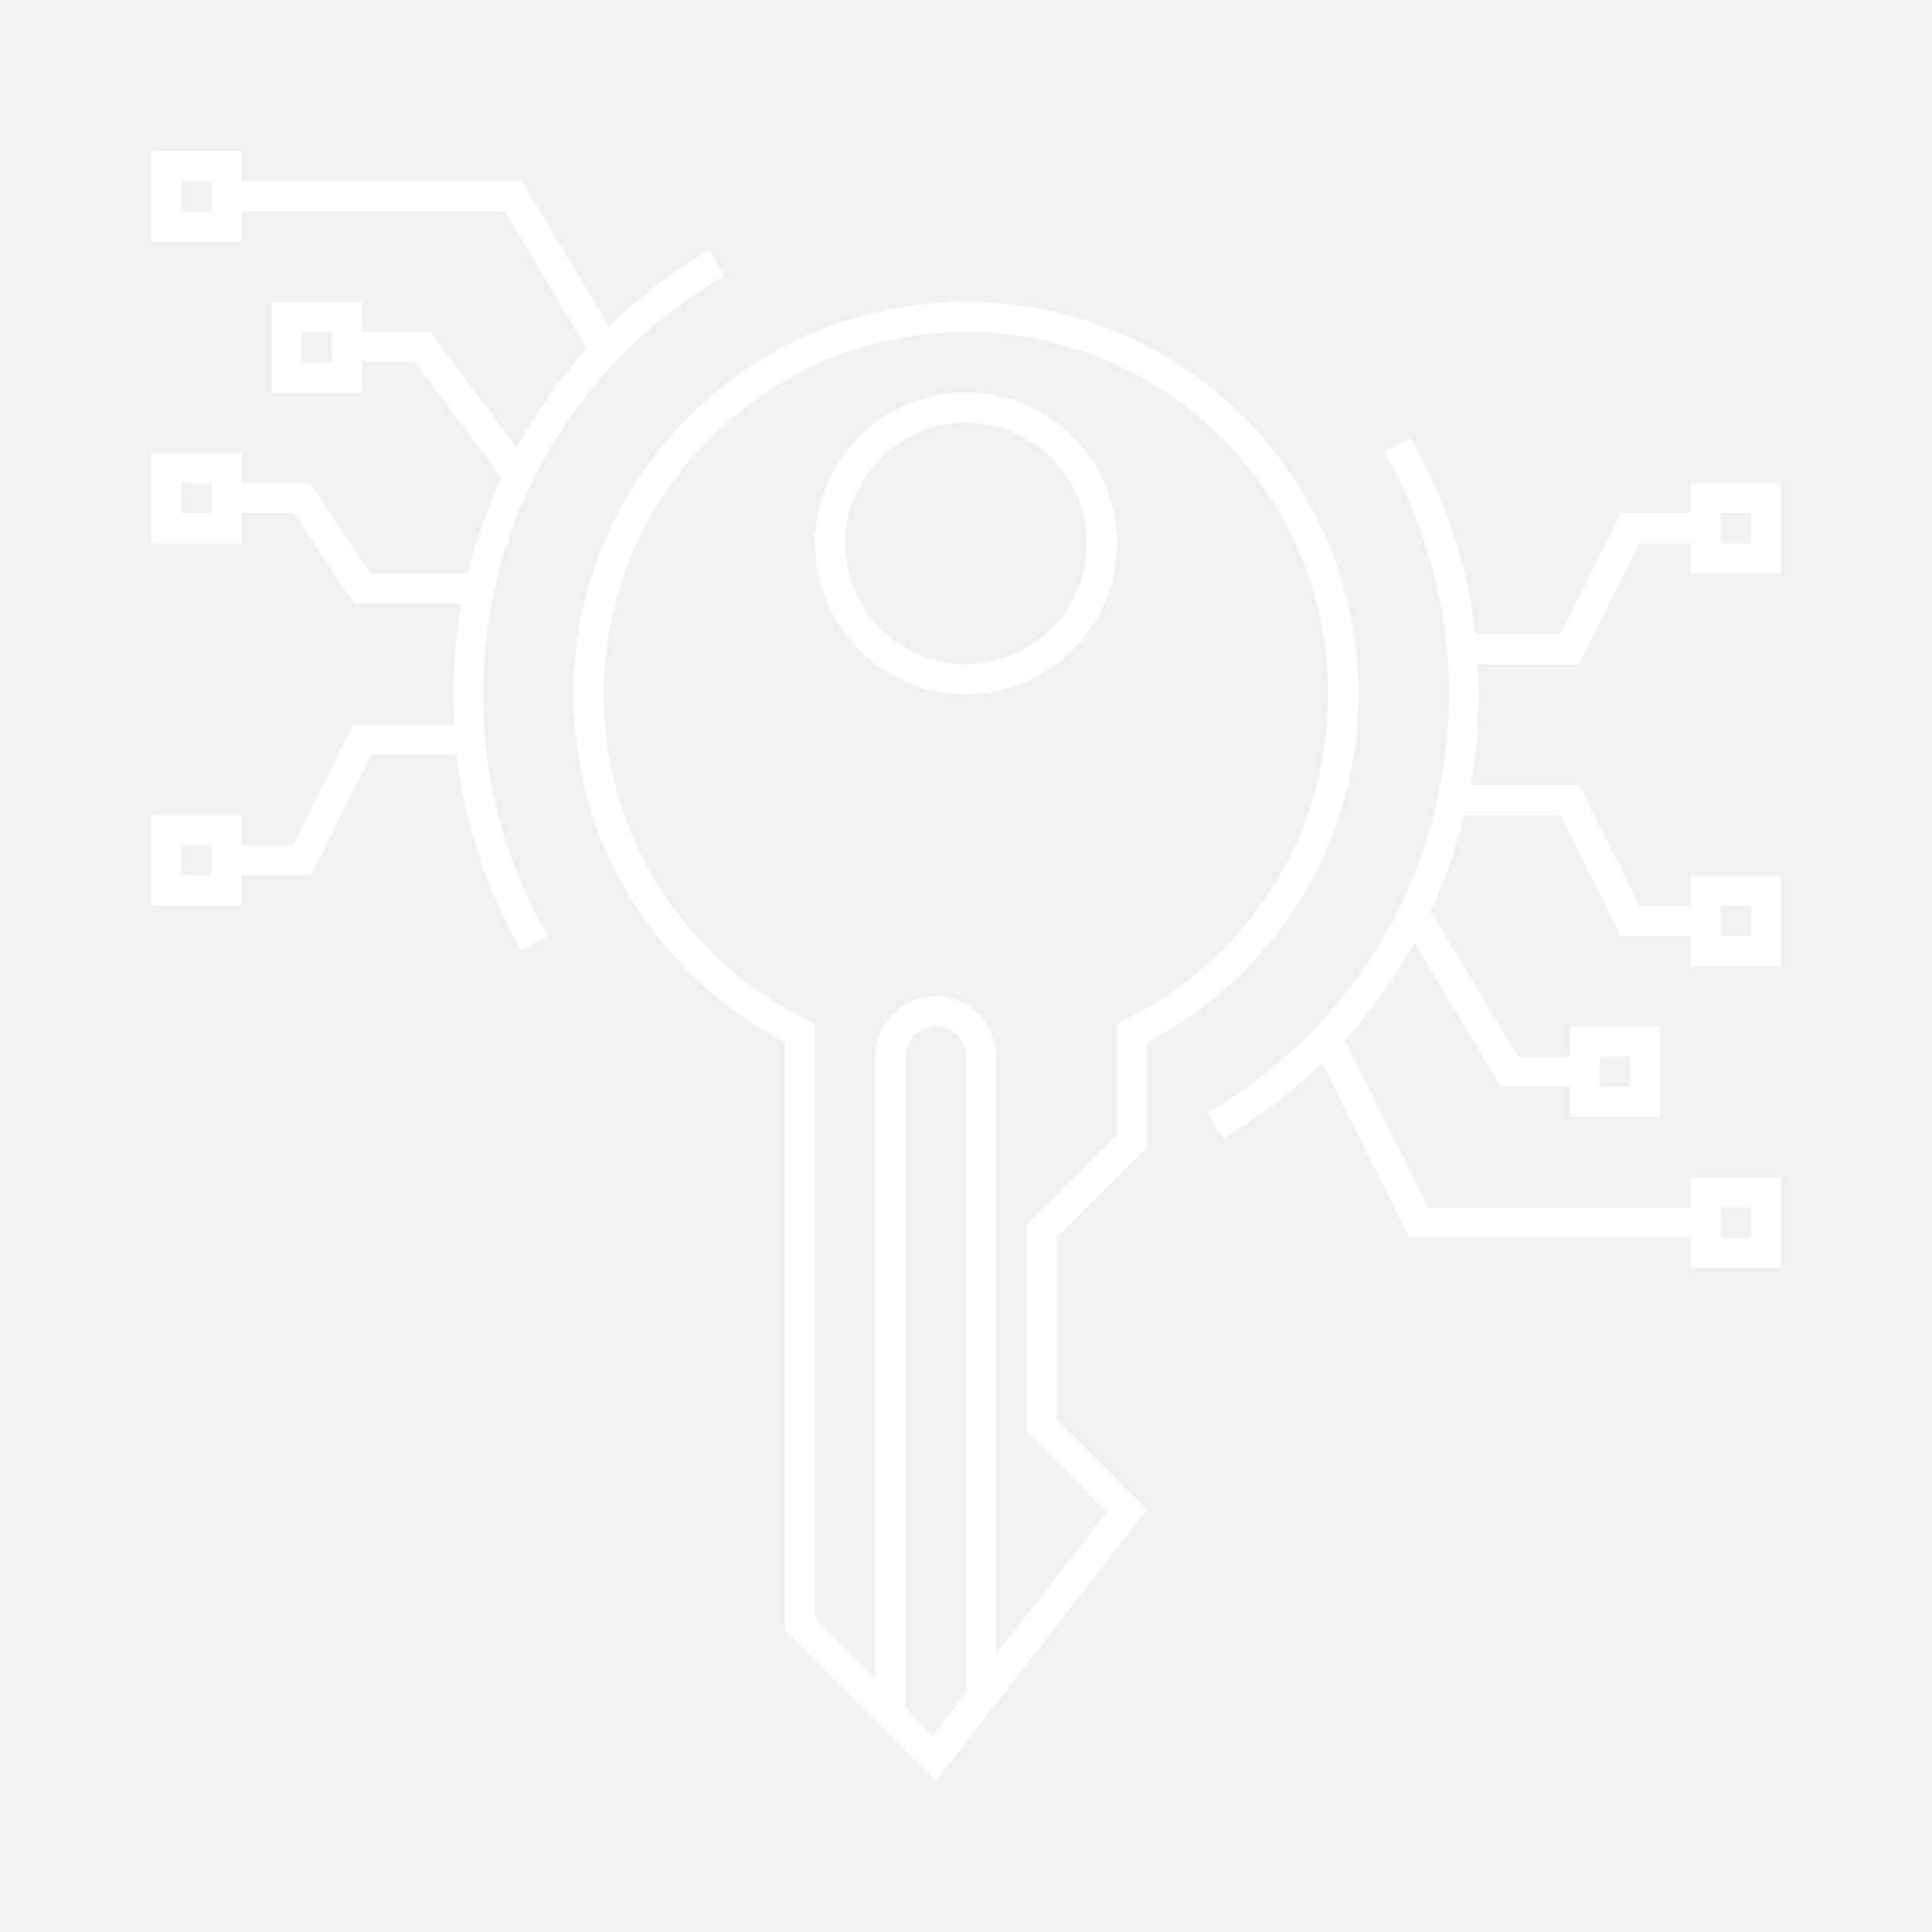
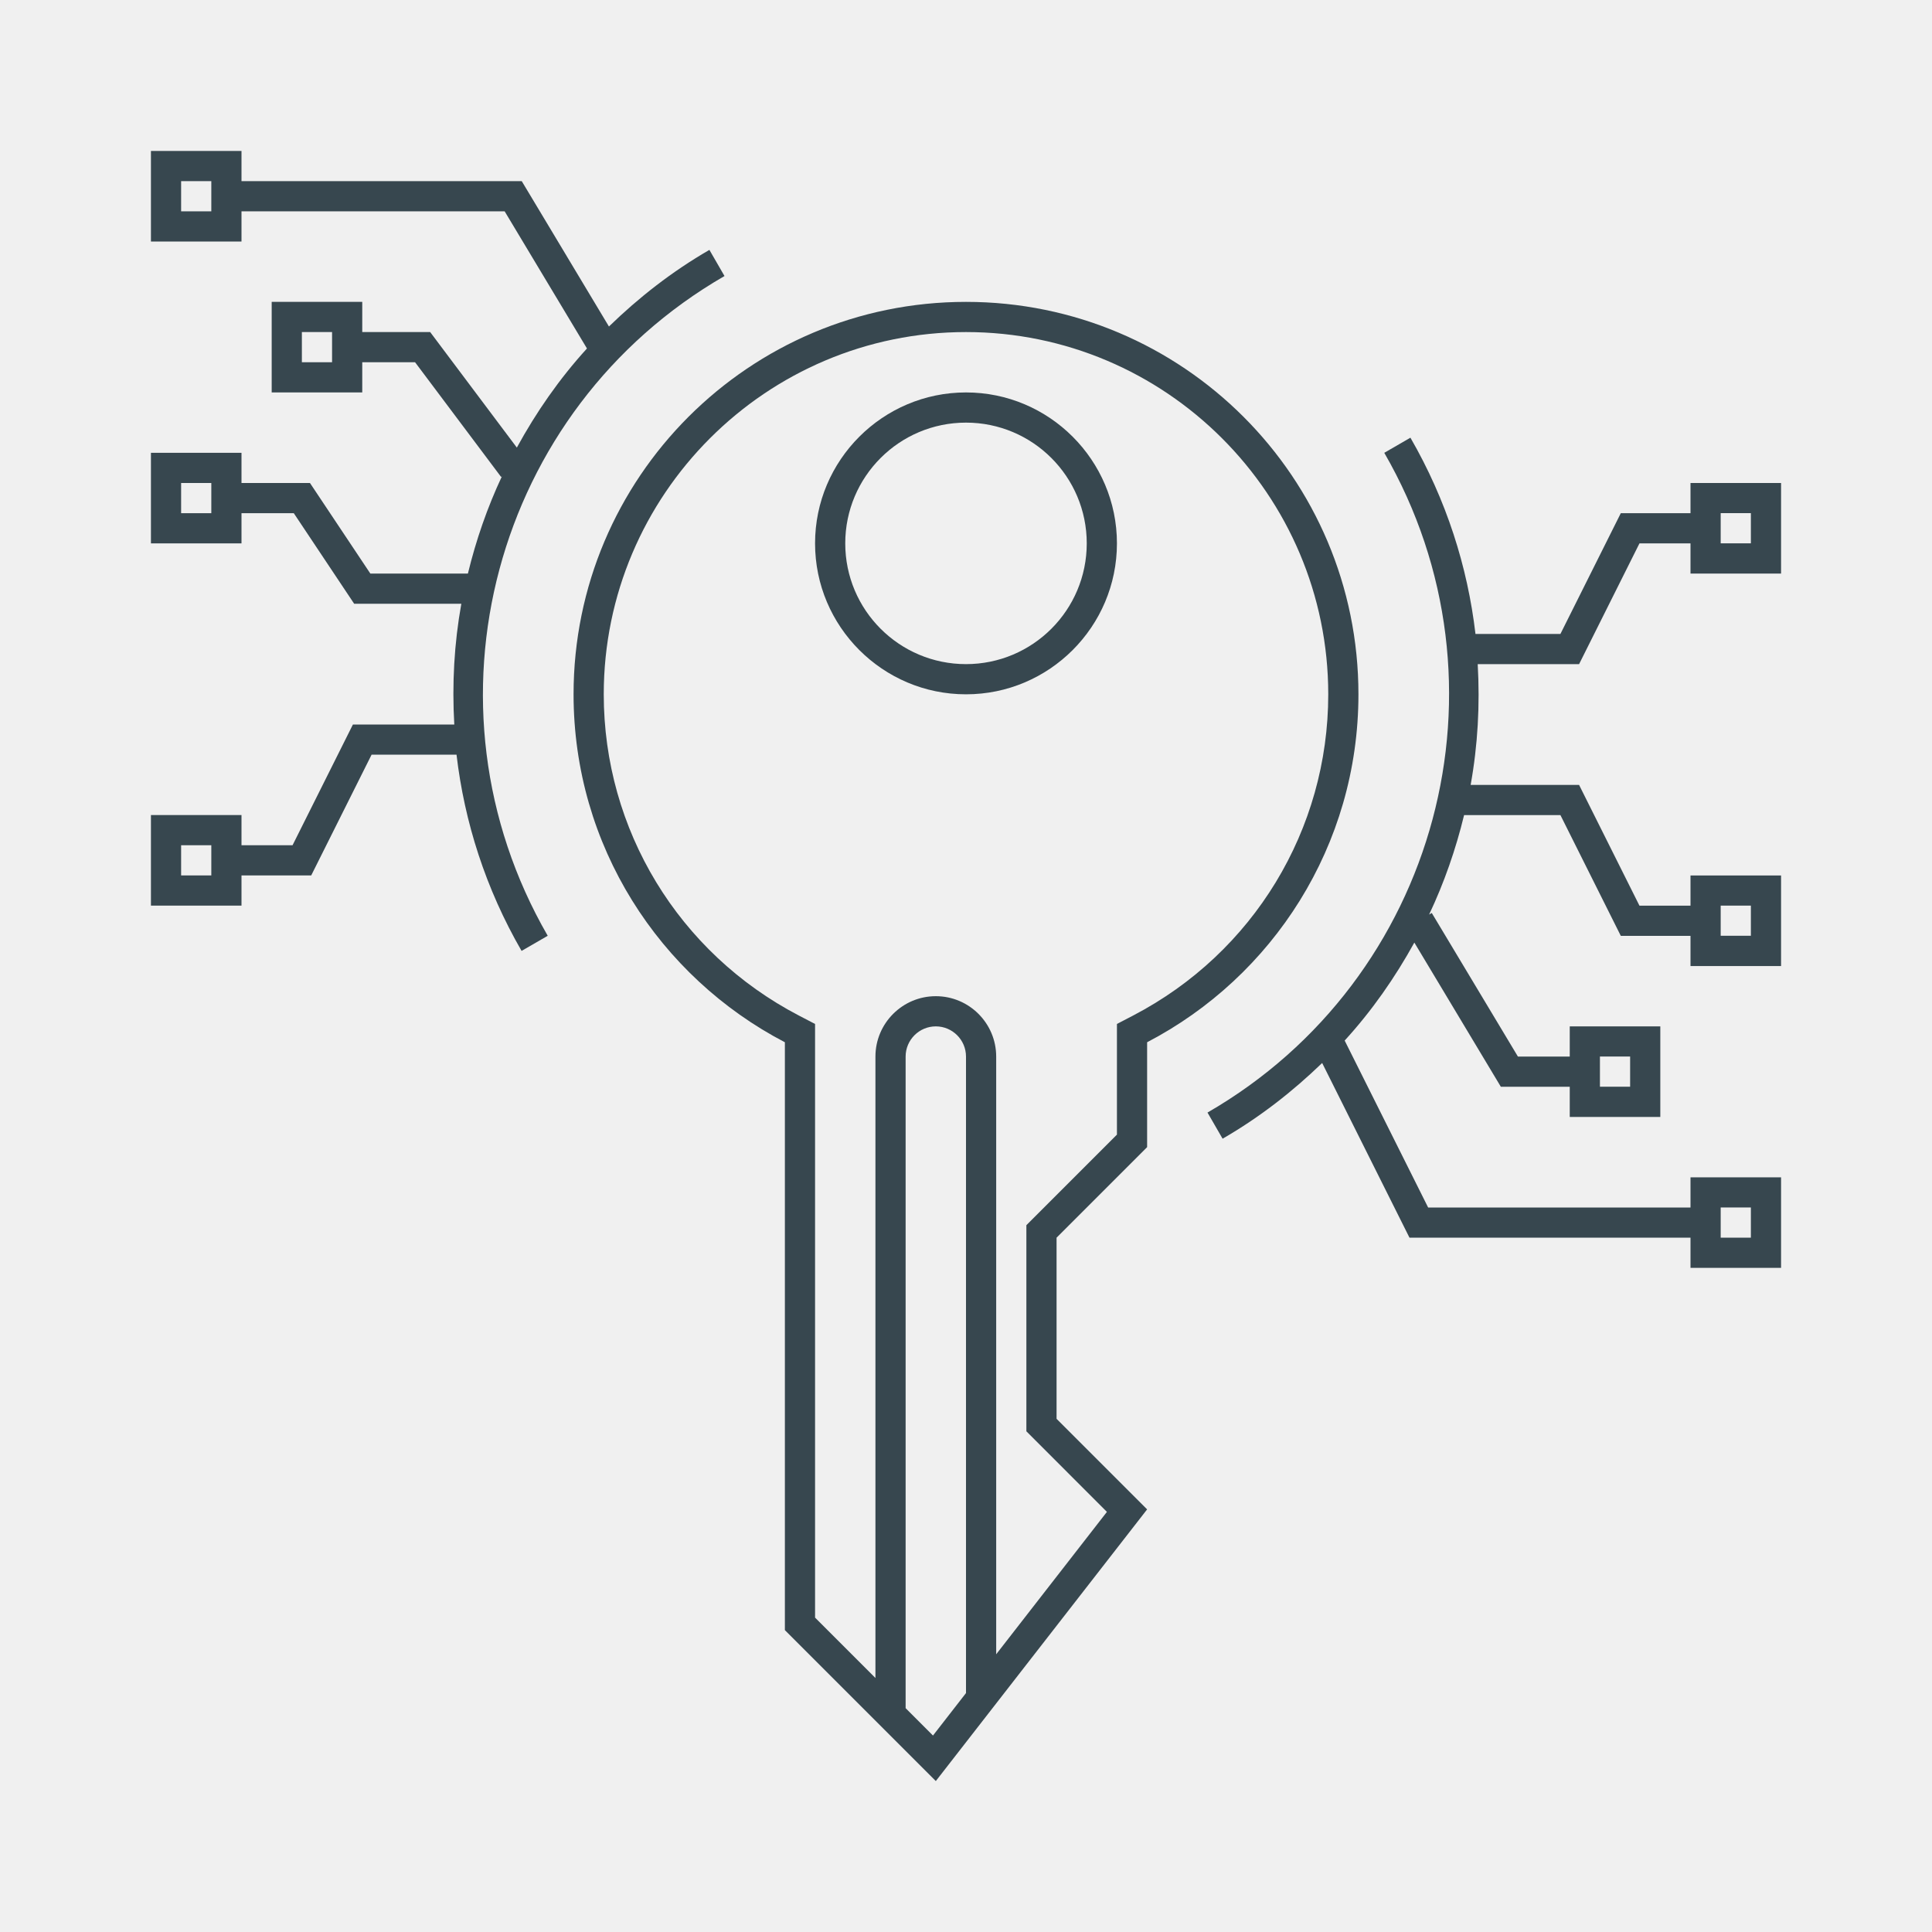
<svg xmlns="http://www.w3.org/2000/svg" enable-background="new 0 0 64 64" height="64px" id="Layer_1" version="1.1" viewBox="0 0 64 64" width="64px" xml:space="preserve">
  <g id="keywords">
-     <path d="M32,13c-2.757,0-5,2.243-5,5s2.243,5,5,5s5-2.243,5-5S34.757,13,32,13z M32,22c-2.209,0-4-1.791-4-4   s1.791-4,4-4s4,1.791,4,4S34.209,22,32,22z" fill="#ffffff" />
-     <path d="M45,23c0-7.181-5.819-13-13-13s-13,5.819-13,13c0,5.015,2.842,9.358,7,11.526V54l5,5l7-9l-3-3v-6l3-3   v-3.474C42.158,32.358,45,28.015,45,23z M30.906,57.492L30,56.585V35c0-0.551,0.449-1,1-1s1,0.449,1,1v21.085L30.906,57.492z    M37.538,33.64L37,33.92v0.606v3.06l-2.707,2.707L34,40.586V41v6v0.414l0.293,0.293l2.375,2.376L33,54.8V35c0-1.103-0.897-2-2-2   s-2,0.897-2,2v20.586l-2-2v-19.06V33.92l-0.538-0.28C22.476,31.561,20,27.484,20,23c0-6.617,5.383-12,12-12s12,5.383,12,12   C44,27.484,41.524,31.561,37.538,33.64z" fill="#ffffff" />
-     <path d="M24,9.144l-0.5-0.866c-1.242,0.717-2.343,1.581-3.328,2.538L17.283,6H8V5H5v3h3V7h8.717l2.727,4.544   c-0.915,1.004-1.683,2.112-2.323,3.283L14.25,11H12v-1H9v3h3v-1h1.75l2.85,3.8l0.026-0.02c-0.484,1.034-0.858,2.113-1.126,3.22   h-3.232l-2-3H8v-1H5v3h3v-1h1.732l2,3h3.55c-0.236,1.313-0.311,2.655-0.233,4h-3.358l-2,4H8v-1H5v3h3v-1h2.309l2-4h2.814   c0.261,2.228,0.964,4.438,2.155,6.5l0.866-0.501C13.725,23.347,16.347,13.562,24,9.144z M7,7H6V6h1V7z M11,12h-1v-1h1V12z M7,17H6   v-1h1V17z M7,29H6v-1h1V29z" fill="#ffffff" />
-     <path d="M59,19v-3h-3v1h-2.309l-2,4h-2.814c-0.261-2.228-0.964-4.438-2.155-6.501L45.856,15   c4.419,7.652,1.797,17.438-5.856,21.855l0.5,0.866c1.229-0.709,2.32-1.563,3.298-2.508L46.691,41H56v1h3v-3h-3v1h-8.691   l-2.765-5.53c0.907-0.993,1.669-2.088,2.308-3.246L49.717,36H52v1h3v-3h-3v1h-1.717l-2.854-4.757l-0.088,0.053   c0.5-1.057,0.884-2.162,1.159-3.295h3.191l2,4H56v1h3v-3h-3v1h-1.691l-2-4h-3.592c0.237-1.313,0.311-2.655,0.234-4h3.358l2-4H56v1   H59z M57,16.999h1v1h-1V16.999z M57,40L57,40l1-0.001v1h-1V40z M53,34.999h1v1h-1V34.999z M57,30L57,30l1-0.001v1h-1V30z" fill="#ffffff" />
+     <path d="M32,13c-2.757,0-5,2.243-5,5s2.243,5,5,5s5-2.243,5-5S34.757,13,32,13z M32,22c-2.209,0-4-1.791-4-4   s1.791-4,4-4s4,1.791,4,4S34.209,22,32,22z" fill="#37474f" />
+     <path d="M45,23c0-7.181-5.819-13-13-13s-13,5.819-13,13c0,5.015,2.842,9.358,7,11.526V54l5,5l7-9l-3-3v-6l3-3   v-3.474C42.158,32.358,45,28.015,45,23z M30.906,57.492L30,56.585V35c0-0.551,0.449-1,1-1s1,0.449,1,1v21.085L30.906,57.492z    M37.538,33.64L37,33.92v0.606v3.06l-2.707,2.707L34,40.586V41v6v0.414l0.293,0.293l2.375,2.376L33,54.8V35c0-1.103-0.897-2-2-2   s-2,0.897-2,2v20.586l-2-2v-19.06V33.92l-0.538-0.28C22.476,31.561,20,27.484,20,23c0-6.617,5.383-12,12-12s12,5.383,12,12   C44,27.484,41.524,31.561,37.538,33.64z" fill="#37474f" />
+     <path d="M24,9.144l-0.5-0.866c-1.242,0.717-2.343,1.581-3.328,2.538L17.283,6H8V5H5v3h3V7h8.717l2.727,4.544   c-0.915,1.004-1.683,2.112-2.323,3.283L14.25,11H12v-1H9v3h3v-1h1.75l2.85,3.8l0.026-0.02c-0.484,1.034-0.858,2.113-1.126,3.22   h-3.232l-2-3H8v-1H5v3h3v-1h1.732l2,3h3.55c-0.236,1.313-0.311,2.655-0.233,4h-3.358l-2,4H8v-1H5v3h3v-1h2.309l2-4h2.814   c0.261,2.228,0.964,4.438,2.155,6.5l0.866-0.501C13.725,23.347,16.347,13.562,24,9.144z M7,7H6V6h1V7z M11,12h-1v-1h1V12z M7,17H6   v-1h1V17z M7,29H6v-1h1V29z" fill="#37474f" />
+     <path d="M59,19v-3h-3v1h-2.309l-2,4h-2.814c-0.261-2.228-0.964-4.438-2.155-6.501L45.856,15   c4.419,7.652,1.797,17.438-5.856,21.855l0.5,0.866c1.229-0.709,2.32-1.563,3.298-2.508L46.691,41H56v1h3v-3h-3v1h-8.691   l-2.765-5.53c0.907-0.993,1.669-2.088,2.308-3.246L49.717,36H52v1h3v-3h-3v1h-1.717l-2.854-4.757l-0.088,0.053   c0.5-1.057,0.884-2.162,1.159-3.295h3.191l2,4H56v1h3v-3h-3v1h-1.691l-2-4h-3.592c0.237-1.313,0.311-2.655,0.234-4h3.358l2-4H56v1   H59z M57,16.999h1v1h-1V16.999z M57,40L57,40l1-0.001v1h-1V40z M53,34.999h1v1h-1V34.999z M57,30L57,30l1-0.001v1h-1V30z" fill="#37474f" />
  </g>
</svg>
